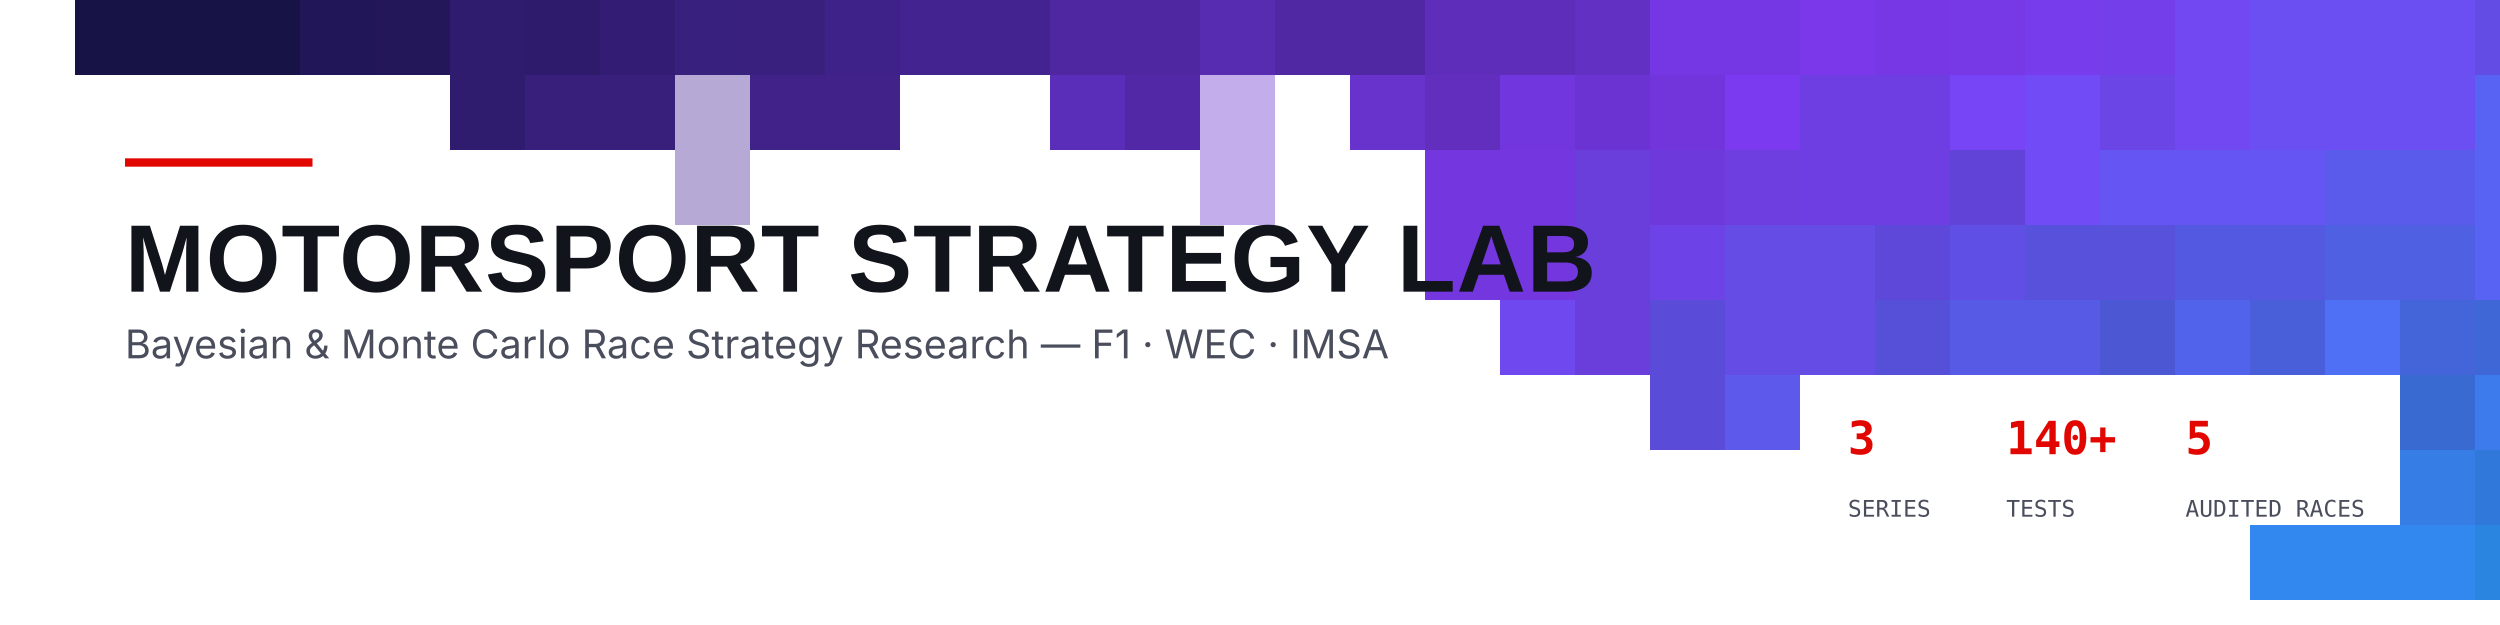
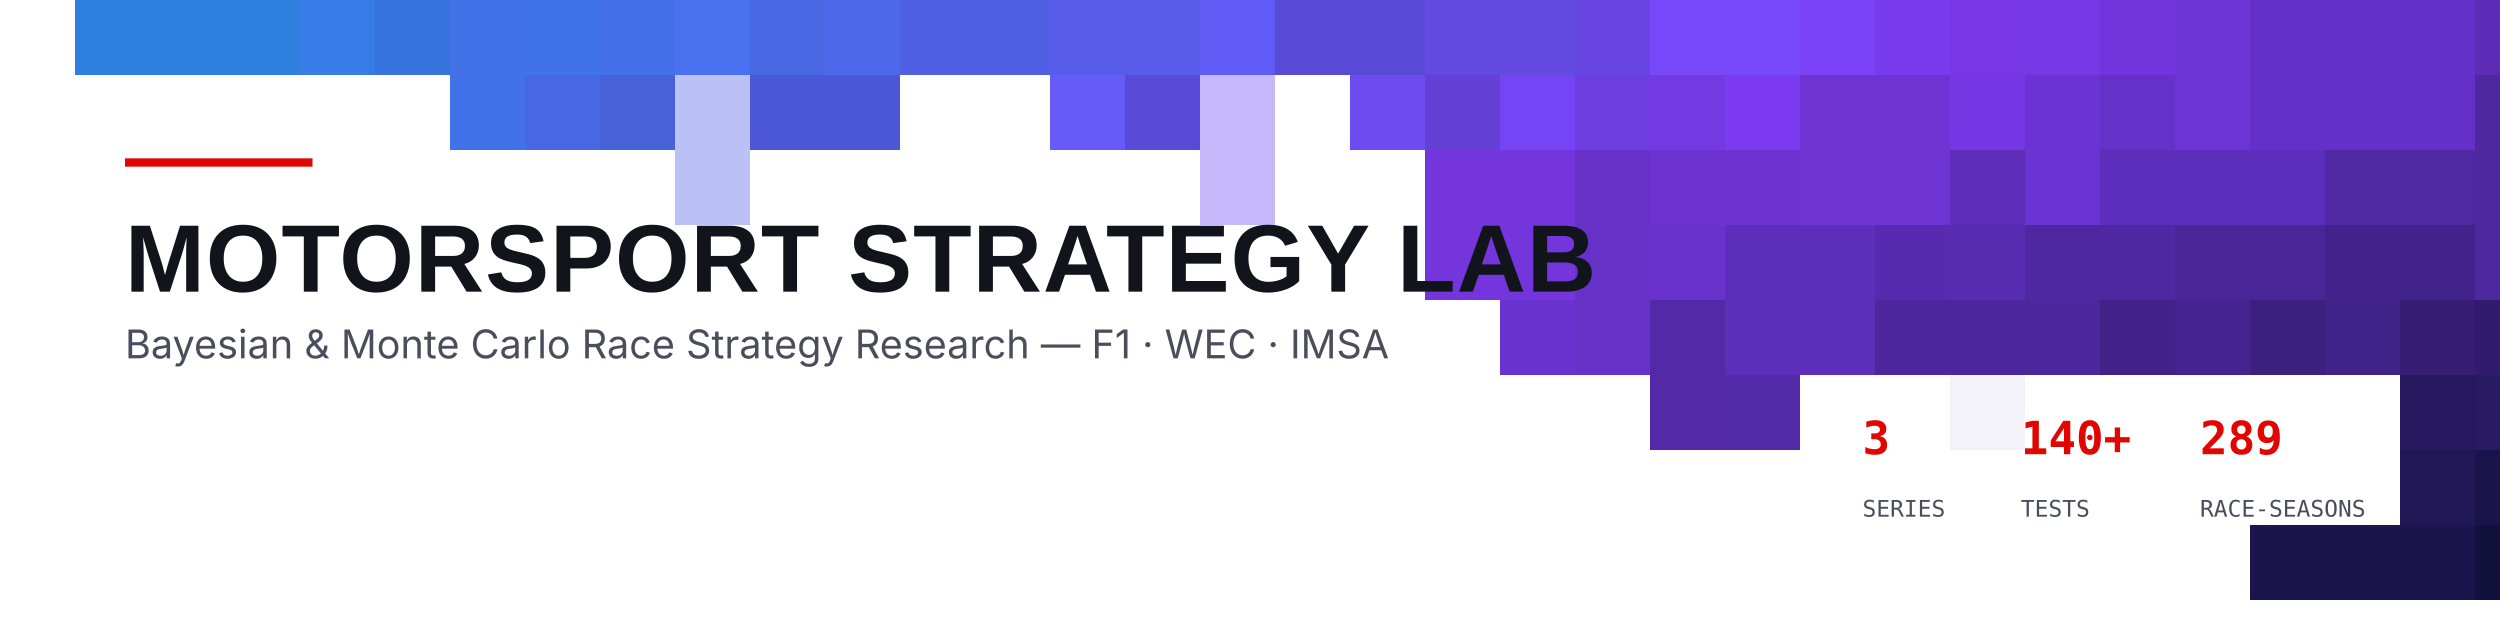
<svg xmlns="http://www.w3.org/2000/svg" width="1200" height="300" viewBox="0 0 1200 300" role="img" aria-label="Motorsport Strategy Lab -- Bayesian and Monte Carlo race strategy research across F1, WEC and IMSA">
  <rect width="1200" height="300" fill="#ffffff" />
  <g>
    <rect x="504" y="252" width="36" height="36" fill="#ffffff" />
    <rect x="0" y="216" width="72" height="36" fill="#ffffff" />
    <rect x="648" y="72" width="36" height="36" fill="#ffffff" />
-     <rect x="1188" y="36" width="36" height="108" fill="#5863f4" />
-     <rect x="504" y="0" width="72" height="36" fill="#4e27a1" />
+     <rect x="1188" y="36" width="36" height="108" fill="#4d289f" />
+     <rect x="504" y="0" width="72" height="36" fill="#585ceb" />
    <rect x="576" y="288" width="36" height="36" fill="#ffffff" />
-     <rect x="360" y="36" width="72" height="36" fill="#412289" />
+     <rect x="360" y="36" width="72" height="36" fill="#4c57d5" />
    <rect x="288" y="216" width="72" height="36" fill="#ffffff" />
    <rect x="288" y="108" width="72" height="108" fill="#ffffff" />
    <rect x="216" y="72" width="108" height="36" fill="#ffffff" />
    <rect x="252" y="216" width="36" height="36" fill="#ffffff" />
    <rect x="576" y="216" width="36" height="72" fill="#ffffff" />
    <rect x="720" y="180" width="72" height="72" fill="#ffffff" />
-     <rect x="288" y="0" width="36" height="36" fill="#331d74" />
+     <rect x="288" y="0" width="36" height="36" fill="#4471ea" />
    <rect x="0" y="144" width="108" height="36" fill="#ffffff" />
    <rect x="396" y="288" width="108" height="36" fill="#ffffff" />
    <rect x="72" y="216" width="72" height="72" fill="#ffffff" />
    <rect x="108" y="144" width="108" height="72" fill="#ffffff" />
-     <rect x="36" y="0" width="108" height="36" fill="#181347" />
-     <rect x="936" y="144" width="72" height="36" fill="#575ae5" />
+     <rect x="36" y="0" width="108" height="36" fill="#2f7fdf" />
+     <rect x="936" y="144" width="72" height="36" fill="#4c279e" />
    <rect x="900" y="216" width="36" height="72" fill="#ffffff" />
    <rect x="1044" y="288" width="36" height="36" fill="#ffffff" />
-     <rect x="864" y="36" width="72" height="72" fill="#6f3ee3" />
-     <rect x="540" y="36" width="36" height="36" fill="#5328a6" />
+     <rect x="864" y="36" width="72" height="72" fill="#6d33d3" />
+     <rect x="540" y="36" width="36" height="36" fill="#594bd7" />
    <rect x="108" y="72" width="72" height="36" fill="#ffffff" />
    <rect x="792" y="252" width="108" height="72" fill="#ffffff" />
    <rect x="36" y="180" width="36" height="36" fill="#ffffff" />
    <rect x="756" y="252" width="36" height="72" fill="#ffffff" />
-     <rect x="792" y="36" width="36" height="36" fill="#7235dc" />
+     <rect x="792" y="36" width="36" height="36" fill="#733ae4" />
    <rect x="1080" y="180" width="36" height="72" fill="#ffffff" />
    <rect x="936" y="288" width="36" height="36" fill="#ffffff" />
    <rect x="180" y="108" width="36" height="36" fill="#ffffff" />
    <rect x="252" y="108" width="36" height="36" fill="#ffffff" />
    <rect x="396" y="216" width="36" height="36" fill="#ffffff" />
    <rect x="1008" y="180" width="72" height="36" fill="#ffffff" />
    <rect x="504" y="72" width="72" height="72" fill="#ffffff" />
    <rect x="612" y="180" width="36" height="36" fill="#ffffff" />
-     <rect x="1080" y="252" width="108" height="36" fill="#3388f0" />
+     <rect x="1080" y="252" width="108" height="36" fill="#1b154e" />
    <rect x="72" y="108" width="36" height="36" fill="#ffffff" />
    <rect x="1116" y="180" width="36" height="72" fill="#ffffff" />
-     <rect x="1044" y="144" width="36" height="36" fill="#5163ea" />
+     <rect x="1044" y="144" width="36" height="36" fill="#442490" />
    <rect x="612" y="36" width="36" height="108" fill="#ffffff" />
    <rect x="864" y="180" width="36" height="72" fill="#ffffff" />
-     <rect x="972" y="36" width="36" height="72" fill="#704bf6" />
+     <rect x="972" y="36" width="36" height="72" fill="#6c33d4" />
    <rect x="1044" y="216" width="36" height="36" fill="#ffffff" />
    <rect x="612" y="252" width="72" height="36" fill="#ffffff" />
    <rect x="72" y="72" width="36" height="36" fill="#ffffff" />
-     <rect x="792" y="144" width="36" height="72" fill="#5a4bd8" />
+     <rect x="792" y="144" width="36" height="72" fill="#5329a7" />
    <rect x="180" y="36" width="36" height="36" fill="#ffffff" />
-     <rect x="936" y="36" width="36" height="36" fill="#7845f6" />
-     <rect x="324" y="36" width="36" height="72" fill="#b6a9d6" />
-     <rect x="1080" y="0" width="108" height="72" fill="#6b4ff3" />
+     <rect x="936" y="36" width="36" height="36" fill="#7537e4" />
+     <rect x="324" y="36" width="36" height="72" fill="#bbc1f7" />
+     <rect x="1080" y="0" width="108" height="72" fill="#6530c9" />
    <rect x="468" y="252" width="36" height="36" fill="#ffffff" />
    <rect x="432" y="36" width="72" height="108" fill="#ffffff" />
-     <rect x="684" y="36" width="36" height="36" fill="#612ebe" />
+     <rect x="684" y="36" width="36" height="36" fill="#6540d7" />
    <rect x="396" y="72" width="36" height="72" fill="#ffffff" />
    <rect x="216" y="216" width="36" height="36" fill="#ffffff" />
-     <rect x="684" y="72" width="72" height="72" fill="#7436de" />
+     <rect x="684" y="72" width="72" height="72" fill="#7435dd" />
    <rect x="936" y="216" width="108" height="36" fill="#ffffff" />
-     <rect x="216" y="0" width="36" height="72" fill="#2f1c6f" />
-     <rect x="828" y="108" width="72" height="72" fill="#644ce4" />
-     <rect x="1116" y="72" width="72" height="36" fill="#5a5bea" />
-     <rect x="972" y="0" width="36" height="36" fill="#773ceb" />
+     <rect x="216" y="0" width="36" height="72" fill="#4272e8" />
+     <rect x="828" y="108" width="72" height="72" fill="#5d2eb9" />
+     <rect x="1116" y="72" width="72" height="36" fill="#5028a4" />
+     <rect x="972" y="0" width="36" height="36" fill="#7637e4" />
    <rect x="648" y="144" width="72" height="72" fill="#ffffff" />
-     <rect x="900" y="0" width="36" height="36" fill="#7737e5" />
+     <rect x="900" y="0" width="36" height="36" fill="#783beb" />
    <rect x="468" y="216" width="72" height="36" fill="#ffffff" />
    <rect x="648" y="288" width="36" height="36" fill="#ffffff" />
-     <rect x="864" y="0" width="36" height="36" fill="#7a38ea" />
+     <rect x="864" y="0" width="36" height="36" fill="#7b42f8" />
    <rect x="108" y="288" width="72" height="36" fill="#ffffff" />
-     <rect x="432" y="0" width="72" height="36" fill="#43238f" />
-     <rect x="576" y="36" width="36" height="72" fill="#c3aeeb" />
-     <rect x="1008" y="72" width="108" height="36" fill="#6555f3" />
+     <rect x="432" y="0" width="72" height="36" fill="#5060e5" />
+     <rect x="576" y="36" width="36" height="72" fill="#c5b9fb" />
+     <rect x="1008" y="72" width="108" height="36" fill="#5d2ebb" />
    <rect x="1188" y="288" width="36" height="36" fill="#ffffff" />
    <rect x="1080" y="288" width="72" height="36" fill="#ffffff" />
    <rect x="828" y="216" width="36" height="36" fill="#ffffff" />
    <rect x="360" y="252" width="36" height="36" fill="#ffffff" />
-     <rect x="756" y="72" width="36" height="108" fill="#693eda" />
+     <rect x="756" y="72" width="36" height="108" fill="#6731c7" />
    <rect x="396" y="144" width="36" height="36" fill="#ffffff" />
-     <rect x="1044" y="108" width="72" height="36" fill="#5459e1" />
+     <rect x="1044" y="108" width="72" height="36" fill="#4a2598" />
    <rect x="0" y="288" width="36" height="36" fill="#ffffff" />
-     <rect x="756" y="36" width="36" height="36" fill="#6c33d3" />
+     <rect x="756" y="36" width="36" height="36" fill="#6e3de0" />
    <rect x="360" y="288" width="36" height="36" fill="#ffffff" />
    <rect x="576" y="180" width="36" height="36" fill="#ffffff" />
-     <rect x="792" y="72" width="36" height="36" fill="#6e39da" />
+     <rect x="792" y="72" width="36" height="36" fill="#6d32d2" />
    <rect x="144" y="216" width="36" height="72" fill="#ffffff" />
    <rect x="648" y="108" width="36" height="36" fill="#ffffff" />
-     <rect x="180" y="0" width="36" height="36" fill="#241759" />
+     <rect x="180" y="0" width="36" height="36" fill="#3773dc" />
    <rect x="612" y="144" width="36" height="36" fill="#ffffff" />
-     <rect x="1188" y="180" width="36" height="36" fill="#3d7bec" />
-     <rect x="1152" y="144" width="36" height="36" fill="#4365d9" />
+     <rect x="1188" y="180" width="36" height="36" fill="#291a64" />
+     <rect x="1152" y="144" width="36" height="36" fill="#341d73" />
    <rect x="504" y="288" width="72" height="36" fill="#ffffff" />
-     <rect x="648" y="36" width="36" height="36" fill="#6832cd" />
+     <rect x="648" y="36" width="36" height="36" fill="#6d4bf0" />
    <rect x="108" y="36" width="72" height="36" fill="#ffffff" />
-     <rect x="900" y="144" width="36" height="36" fill="#564fd7" />
+     <rect x="900" y="144" width="36" height="36" fill="#4e279e" />
    <rect x="1044" y="252" width="36" height="36" fill="#ffffff" />
    <rect x="36" y="108" width="36" height="36" fill="#ffffff" />
-     <rect x="1152" y="180" width="36" height="36" fill="#396ad2" />
-     <rect x="936" y="72" width="36" height="36" fill="#6243d8" />
+     <rect x="1152" y="180" width="36" height="36" fill="#28185f" />
+     <rect x="936" y="72" width="36" height="36" fill="#5d2db8" />
    <rect x="180" y="216" width="36" height="36" fill="#ffffff" />
    <rect x="144" y="108" width="36" height="36" fill="#ffffff" />
    <rect x="576" y="108" width="36" height="36" fill="#ffffff" />
    <rect x="1008" y="288" width="36" height="36" fill="#ffffff" />
    <rect x="360" y="144" width="36" height="36" fill="#ffffff" />
    <rect x="0" y="0" width="36" height="108" fill="#ffffff" />
    <rect x="720" y="252" width="36" height="36" fill="#ffffff" />
-     <rect x="1080" y="144" width="36" height="36" fill="#485fd9" />
-     <rect x="1008" y="36" width="36" height="36" fill="#6b45e6" />
-     <rect x="1152" y="216" width="36" height="36" fill="#377de6" />
+     <rect x="1080" y="144" width="36" height="36" fill="#3b207f" />
+     <rect x="1008" y="36" width="36" height="36" fill="#6631c8" />
+     <rect x="1152" y="216" width="36" height="36" fill="#211756" />
    <rect x="252" y="252" width="72" height="72" fill="#ffffff" />
    <rect x="972" y="288" width="36" height="36" fill="#ffffff" />
-     <rect x="1188" y="252" width="36" height="36" fill="#2a85e0" />
-     <rect x="1116" y="108" width="72" height="36" fill="#4f60e2" />
+     <rect x="1188" y="252" width="36" height="36" fill="#12113c" />
+     <rect x="1116" y="108" width="72" height="36" fill="#42238c" />
    <rect x="540" y="180" width="36" height="36" fill="#ffffff" />
    <rect x="936" y="252" width="36" height="36" fill="#ffffff" />
    <rect x="108" y="108" width="36" height="36" fill="#ffffff" />
    <rect x="360" y="216" width="36" height="36" fill="#ffffff" />
    <rect x="972" y="180" width="36" height="36" fill="#ffffff" />
    <rect x="612" y="288" width="36" height="36" fill="#ffffff" />
    <rect x="504" y="180" width="36" height="36" fill="#ffffff" />
    <rect x="252" y="144" width="36" height="72" fill="#ffffff" />
-     <rect x="936" y="180" width="36" height="36" fill="#ffffff" />
+     <rect x="936" y="180" width="36" height="36" fill="#f4f2f9" />
    <rect x="180" y="72" width="36" height="36" fill="#ffffff" />
-     <rect x="828" y="180" width="36" height="36" fill="#5c59eb" />
+     <rect x="828" y="180" width="36" height="36" fill="#5229a7" />
    <rect x="792" y="216" width="36" height="36" fill="#ffffff" />
-     <rect x="144" y="0" width="36" height="36" fill="#211758" />
-     <rect x="1116" y="144" width="36" height="36" fill="#4f6ff5" />
-     <rect x="1044" y="0" width="36" height="72" fill="#7148f2" />
+     <rect x="144" y="0" width="36" height="36" fill="#377ce7" />
+     <rect x="1116" y="144" width="36" height="36" fill="#3f2389" />
+     <rect x="1044" y="0" width="36" height="72" fill="#6c34d5" />
    <rect x="216" y="180" width="36" height="36" fill="#ffffff" />
    <rect x="648" y="216" width="72" height="36" fill="#ffffff" />
    <rect x="720" y="288" width="36" height="36" fill="#ffffff" />
-     <rect x="792" y="0" width="72" height="36" fill="#7437e3" />
+     <rect x="792" y="0" width="72" height="36" fill="#7848fb" />
    <rect x="396" y="252" width="36" height="36" fill="#ffffff" />
-     <rect x="828" y="36" width="36" height="36" fill="#7c3af0" />
+     <rect x="828" y="36" width="36" height="36" fill="#7d3bf1" />
    <rect x="684" y="252" width="36" height="36" fill="#ffffff" />
    <rect x="900" y="180" width="36" height="36" fill="#ffffff" />
    <rect x="216" y="252" width="36" height="36" fill="#ffffff" />
    <rect x="360" y="108" width="36" height="36" fill="#ffffff" />
-     <rect x="684" y="0" width="72" height="36" fill="#5e2dba" />
+     <rect x="684" y="0" width="72" height="36" fill="#634ae1" />
    <rect x="468" y="144" width="72" height="36" fill="#ffffff" />
-     <rect x="828" y="72" width="36" height="36" fill="#6e3ee0" />
+     <rect x="828" y="72" width="36" height="36" fill="#6c33d2" />
    <rect x="684" y="288" width="36" height="36" fill="#ffffff" />
    <rect x="576" y="144" width="36" height="36" fill="#ffffff" />
-     <rect x="324" y="0" width="36" height="36" fill="#38207e" />
+     <rect x="324" y="0" width="36" height="36" fill="#4971f0" />
    <rect x="432" y="252" width="36" height="36" fill="#ffffff" />
-     <rect x="504" y="36" width="36" height="36" fill="#5b2eb9" />
-     <rect x="612" y="0" width="72" height="36" fill="#5128a3" />
-     <rect x="360" y="0" width="36" height="36" fill="#391f7e" />
+     <rect x="504" y="36" width="36" height="36" fill="#645bf8" />
+     <rect x="612" y="0" width="72" height="36" fill="#594bd6" />
+     <rect x="360" y="0" width="36" height="36" fill="#4868e4" />
    <rect x="612" y="216" width="36" height="36" fill="#ffffff" />
-     <rect x="972" y="108" width="72" height="36" fill="#5851db" />
+     <rect x="972" y="108" width="72" height="36" fill="#4f27a1" />
    <rect x="360" y="72" width="36" height="36" fill="#ffffff" />
    <rect x="72" y="288" width="36" height="36" fill="#ffffff" />
    <rect x="216" y="288" width="36" height="36" fill="#ffffff" />
    <rect x="432" y="216" width="36" height="36" fill="#ffffff" />
-     <rect x="720" y="144" width="36" height="36" fill="#6f48ef" />
-     <rect x="1188" y="144" width="36" height="36" fill="#3f67d6" />
-     <rect x="288" y="36" width="36" height="36" fill="#391f7c" />
-     <rect x="396" y="0" width="36" height="36" fill="#3f2289" />
-     <rect x="720" y="36" width="36" height="36" fill="#7236df" />
+     <rect x="720" y="144" width="36" height="36" fill="#6a33d0" />
+     <rect x="1188" y="144" width="36" height="36" fill="#301b6c" />
+     <rect x="288" y="36" width="36" height="36" fill="#4761d9" />
+     <rect x="396" y="0" width="36" height="36" fill="#4d68eb" />
+     <rect x="720" y="36" width="36" height="36" fill="#7545f5" />
    <rect x="36" y="288" width="36" height="36" fill="#ffffff" />
    <rect x="324" y="288" width="36" height="36" fill="#ffffff" />
-     <rect x="1188" y="216" width="36" height="36" fill="#3078d9" />
+     <rect x="1188" y="216" width="36" height="36" fill="#1b144a" />
    <rect x="72" y="180" width="36" height="36" fill="#ffffff" />
    <rect x="900" y="288" width="36" height="36" fill="#ffffff" />
    <rect x="216" y="108" width="36" height="72" fill="#ffffff" />
    <rect x="540" y="252" width="36" height="36" fill="#ffffff" />
-     <rect x="1188" y="0" width="36" height="36" fill="#624ce3" />
-     <rect x="576" y="0" width="36" height="36" fill="#572cb1" />
-     <rect x="936" y="0" width="36" height="36" fill="#7738e5" />
+     <rect x="1188" y="0" width="36" height="36" fill="#5c2cb7" />
+     <rect x="576" y="0" width="36" height="36" fill="#615bf5" />
+     <rect x="936" y="0" width="36" height="36" fill="#7737e5" />
    <rect x="324" y="252" width="36" height="36" fill="#ffffff" />
    <rect x="180" y="252" width="36" height="72" fill="#ffffff" />
    <rect x="72" y="36" width="36" height="36" fill="#ffffff" />
    <rect x="0" y="252" width="72" height="36" fill="#ffffff" />
-     <rect x="900" y="108" width="36" height="36" fill="#5e48d9" />
+     <rect x="900" y="108" width="36" height="36" fill="#582aaf" />
    <rect x="0" y="108" width="36" height="36" fill="#ffffff" />
    <rect x="468" y="180" width="36" height="36" fill="#ffffff" />
    <rect x="0" y="180" width="36" height="36" fill="#ffffff" />
-     <rect x="1008" y="144" width="36" height="36" fill="#4c57d4" />
+     <rect x="1008" y="144" width="36" height="36" fill="#412289" />
    <rect x="396" y="180" width="36" height="36" fill="#ffffff" />
    <rect x="1008" y="252" width="36" height="36" fill="#ffffff" />
    <rect x="36" y="72" width="36" height="36" fill="#ffffff" />
    <rect x="972" y="252" width="36" height="36" fill="#ffffff" />
-     <rect x="792" y="108" width="36" height="36" fill="#6d43e7" />
+     <rect x="792" y="108" width="36" height="36" fill="#6932cd" />
    <rect x="432" y="144" width="36" height="36" fill="#ffffff" />
-     <rect x="936" y="108" width="36" height="36" fill="#604fe4" />
+     <rect x="936" y="108" width="36" height="36" fill="#582cb1" />
    <rect x="360" y="180" width="36" height="36" fill="#ffffff" />
    <rect x="1152" y="288" width="36" height="36" fill="#ffffff" />
    <rect x="540" y="216" width="36" height="36" fill="#ffffff" />
-     <rect x="756" y="0" width="36" height="36" fill="#6330c4" />
-     <rect x="252" y="0" width="36" height="36" fill="#2f1b6c" />
+     <rect x="756" y="0" width="36" height="36" fill="#6845e2" />
+     <rect x="252" y="0" width="36" height="36" fill="#4073e9" />
    <rect x="36" y="36" width="36" height="36" fill="#ffffff" />
-     <rect x="1008" y="0" width="36" height="36" fill="#743feb" />
-     <rect x="252" y="36" width="36" height="36" fill="#381f7b" />
+     <rect x="1008" y="0" width="36" height="36" fill="#7235dd" />
+     <rect x="252" y="36" width="36" height="36" fill="#4768e2" />
    <rect x="432" y="180" width="36" height="36" fill="#ffffff" />
    <rect x="540" y="144" width="36" height="36" fill="#ffffff" />
  </g>
  <rect x="60" y="76" width="90" height="4" fill="#E10600" />
  <text x="60" y="140" font-family="Space Grotesk, Arial, sans-serif" font-weight="700" font-size="46" fill="#12141C" letter-spacing="0.5">MOTORSPORT STRATEGY LAB</text>
  <text x="60" y="172" font-family="Inter, Arial, sans-serif" font-weight="400" font-size="19" fill="#4A4E5C">Bayesian &amp; Monte Carlo Race Strategy Research — F1 · WEC · IMSA</text>
  <g font-family="JetBrains Mono, Consolas, monospace">
    <g>
-       <text x="887" y="218.0" font-size="22" font-weight="700" fill="#E10600">3</text>
-       <text x="887" y="248.0" font-size="11" fill="#4A4E5C">SERIES</text>
+       <text x="894" y="218.0" font-size="22" font-weight="700" fill="#E10600">3</text>
+       <text x="894" y="248.0" font-size="11" fill="#4A4E5C">SERIES</text>
    </g>
    <g>
-       <text x="963" y="218.0" font-size="22" font-weight="700" fill="#E10600">140+</text>
-       <text x="963" y="248.0" font-size="11" fill="#4A4E5C">TESTS</text>
+       <text x="970" y="218.0" font-size="22" font-weight="700" fill="#E10600">140+</text>
+       <text x="970" y="248.0" font-size="11" fill="#4A4E5C">TESTS</text>
    </g>
    <g>
-       <text x="1049" y="218.0" font-size="22" font-weight="700" fill="#E10600">5</text>
-       <text x="1049" y="248.0" font-size="11" fill="#4A4E5C">AUDITED RACES</text>
+       <text x="1056" y="218.0" font-size="22" font-weight="700" fill="#E10600">289</text>
+       <text x="1056" y="248.0" font-size="11" fill="#4A4E5C">RACE-SEASONS</text>
    </g>
  </g>
</svg>
